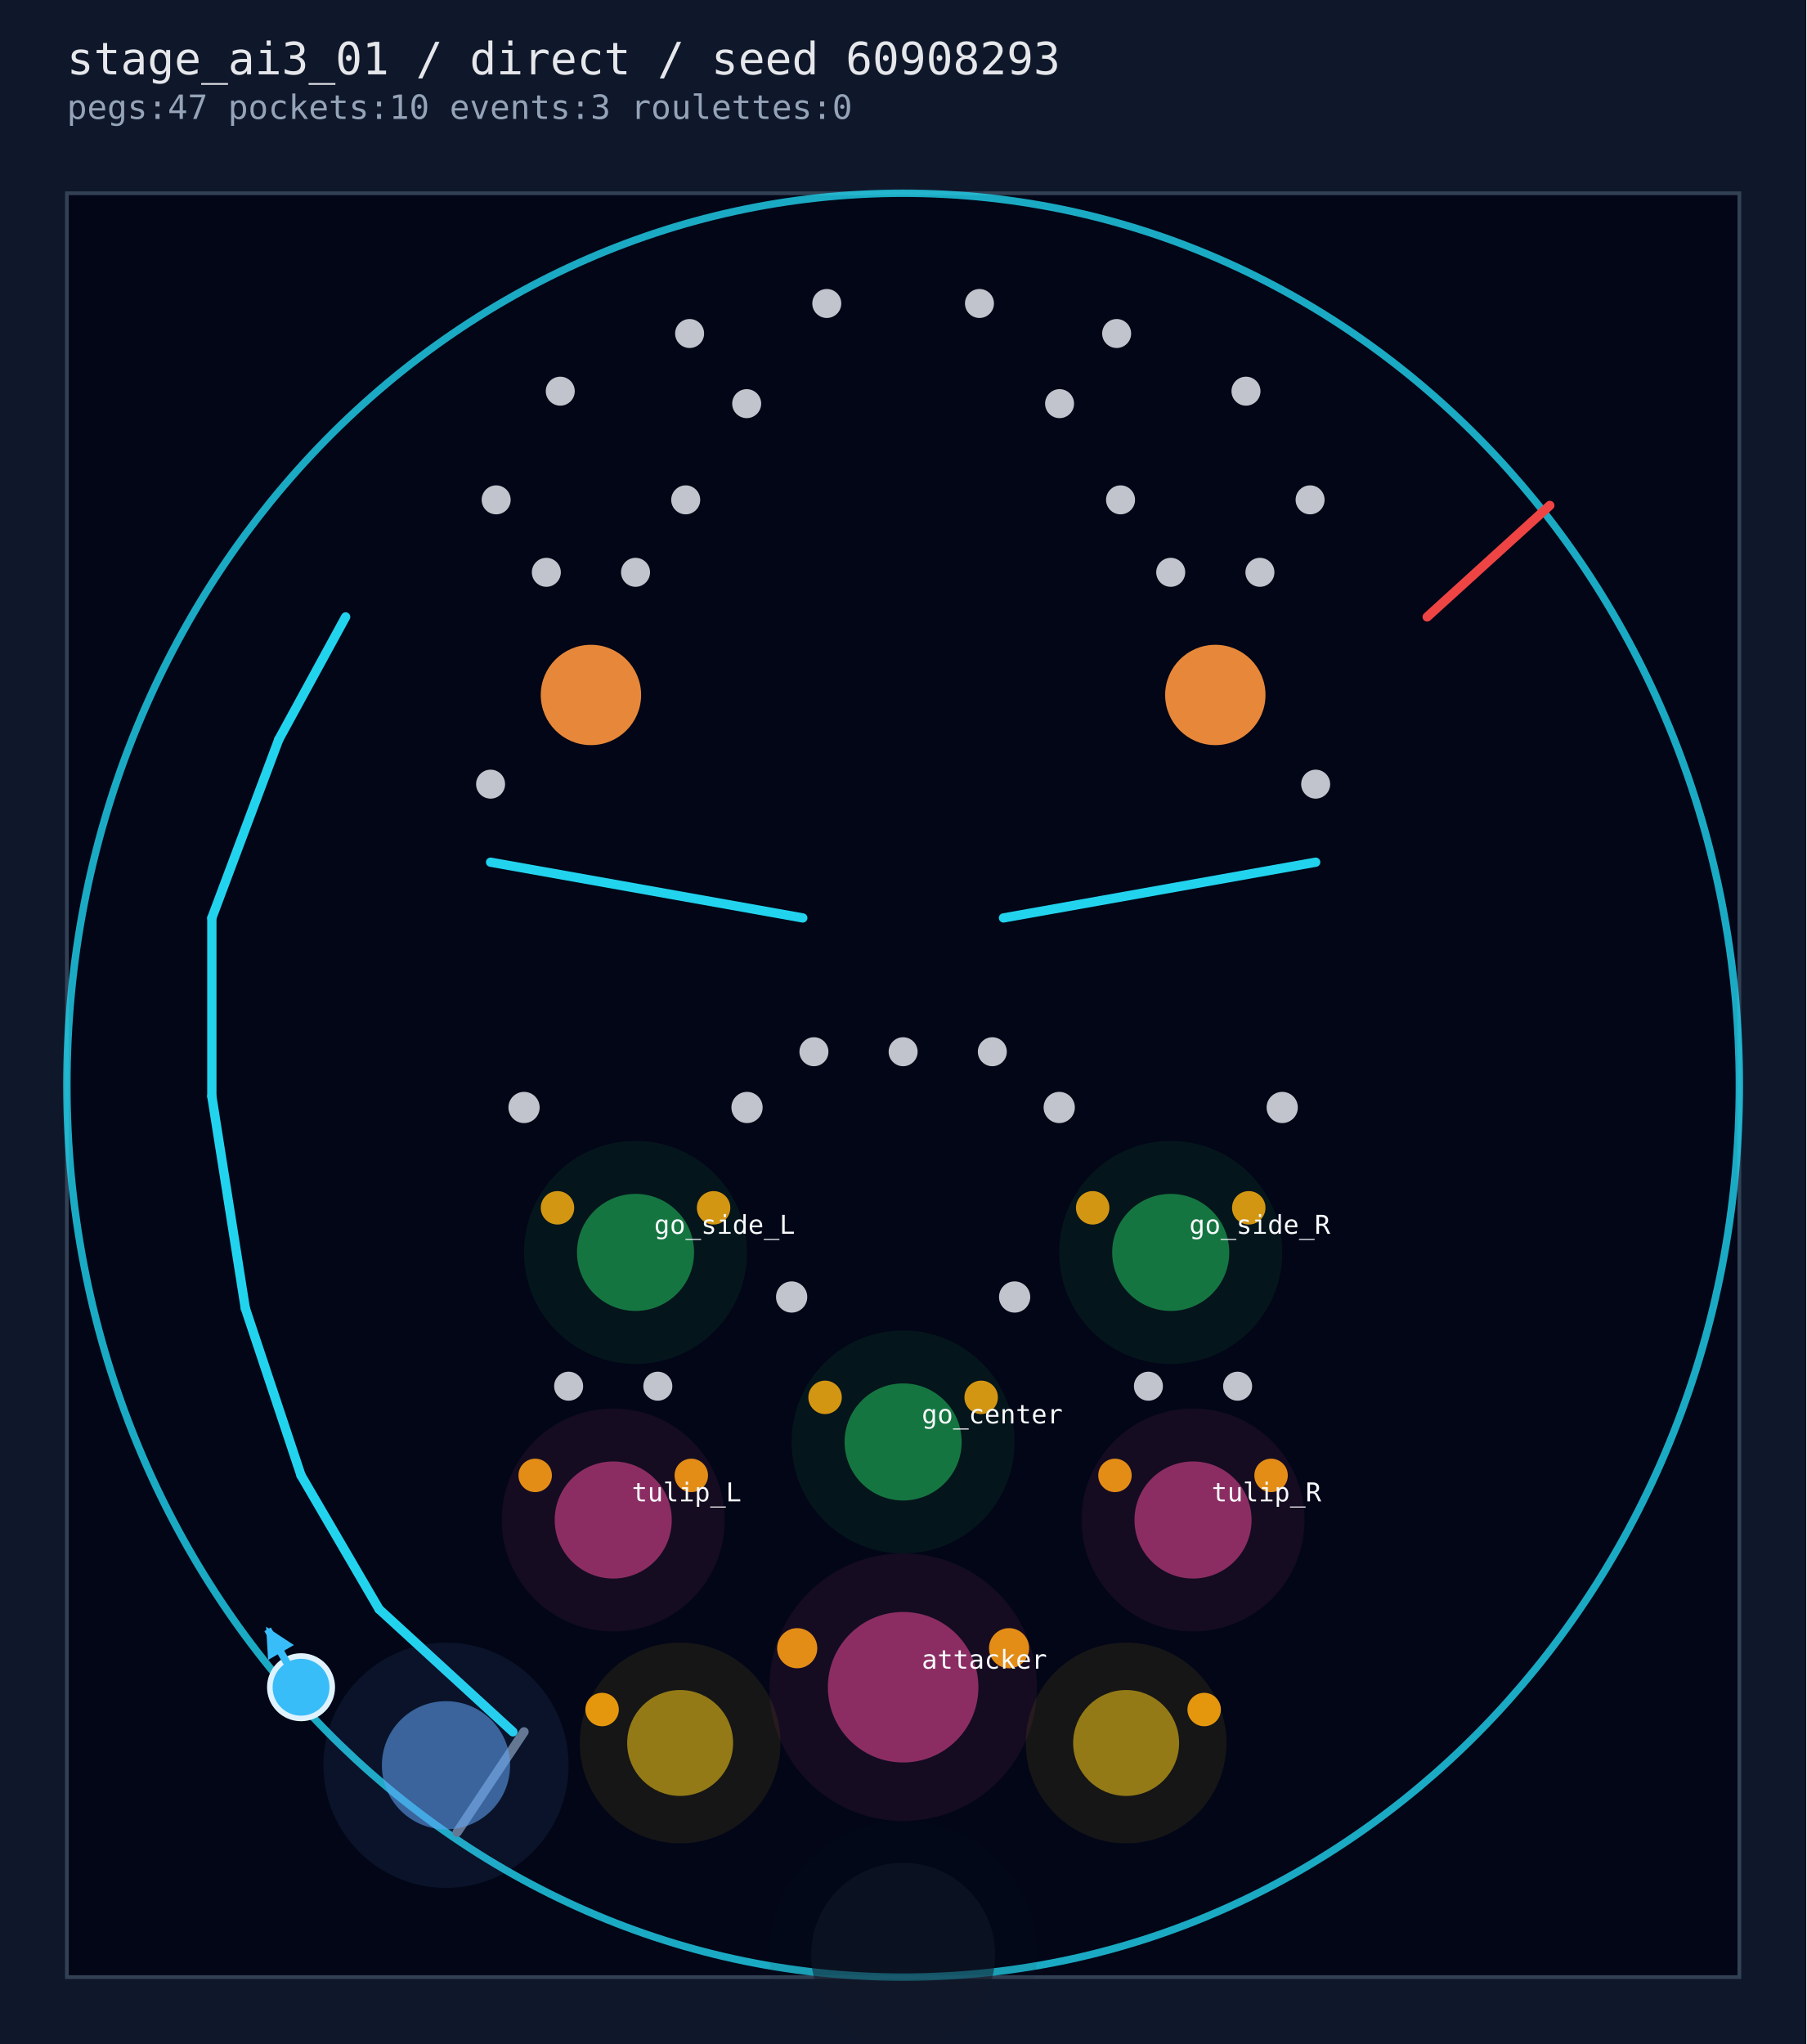
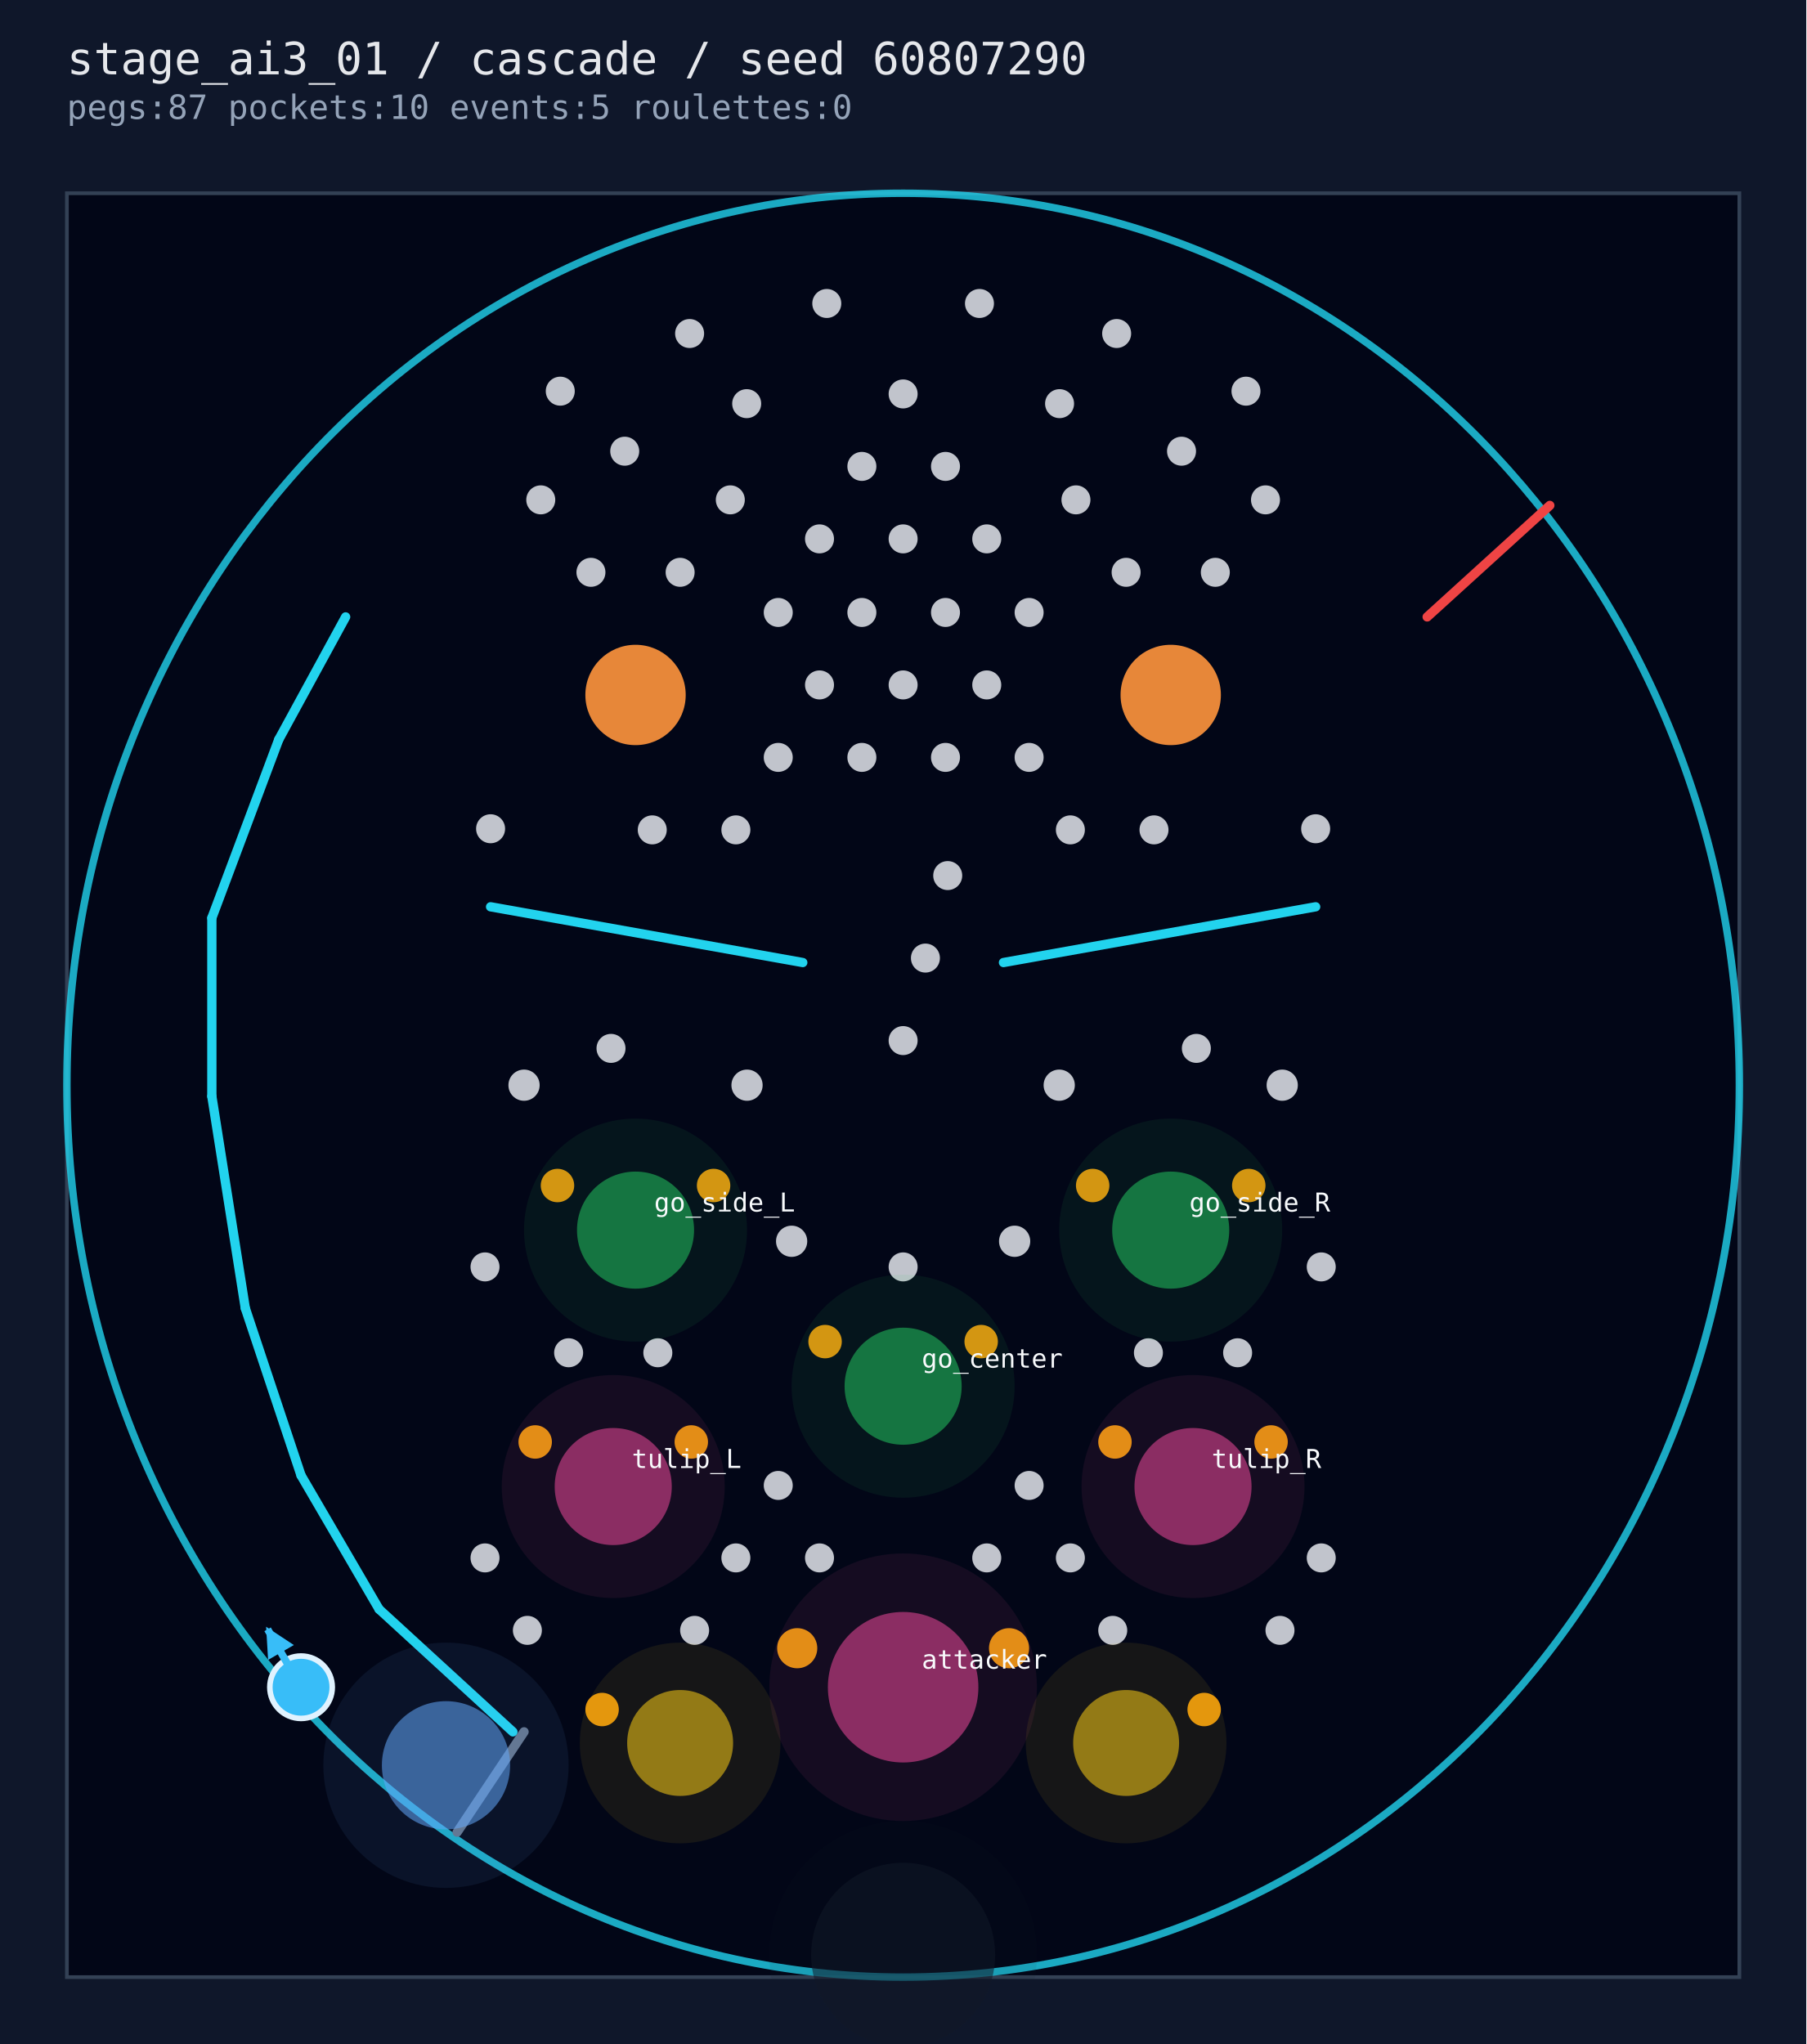
- <svg xmlns="http://www.w3.org/2000/svg" width="486" height="550" viewBox="0 0 486 550" role="img" aria-label="stage_ai3_01 / direct / seed 60908293">
+ <svg xmlns="http://www.w3.org/2000/svg" width="486" height="550" viewBox="0 0 486 550" role="img" aria-label="stage_ai3_01 / cascade / seed 60807290">
  <rect width="486" height="550" fill="#0f172a" />
-   <text x="18" y="20" fill="#e5e7eb" font-family="Menlo, Consolas, monospace" font-size="12">stage_ai3_01 / direct / seed 60908293</text>
-   <text x="18" y="32" fill="#94a3b8" font-family="Menlo, Consolas, monospace" font-size="9">pegs:47 pockets:10 events:3 roulettes:0</text>
+   <text x="18" y="20" fill="#e5e7eb" font-family="Menlo, Consolas, monospace" font-size="12">stage_ai3_01 / cascade / seed 60807290</text>
+   <text x="18" y="32" fill="#94a3b8" font-family="Menlo, Consolas, monospace" font-size="9">pegs:87 pockets:10 events:5 roulettes:0</text>
  <rect x="18" y="52" width="450" height="480" fill="#020617" stroke="#334155" stroke-width="1" />
  <ellipse cx="243" cy="292" rx="225" ry="240" fill="none" stroke="#22d3ee" stroke-width="2" opacity="0.8" />
  <line x1="123" y1="493" x2="141" y2="466" stroke="#64748b" stroke-width="2.5" stroke-linecap="round" />
  <line x1="138" y1="466" x2="102" y2="433" stroke="#22d3ee" stroke-width="2.5" stroke-linecap="round" />
  <line x1="102" y1="433" x2="81" y2="397" stroke="#22d3ee" stroke-width="2.5" stroke-linecap="round" />
  <line x1="81" y1="397" x2="66" y2="352" stroke="#22d3ee" stroke-width="2.5" stroke-linecap="round" />
  <line x1="66" y1="352" x2="57" y2="295" stroke="#22d3ee" stroke-width="2.5" stroke-linecap="round" />
  <line x1="57" y1="295" x2="57" y2="247" stroke="#22d3ee" stroke-width="2.5" stroke-linecap="round" />
  <line x1="57" y1="247" x2="75" y2="199" stroke="#22d3ee" stroke-width="2.5" stroke-linecap="round" />
  <line x1="75" y1="199" x2="93" y2="166" stroke="#22d3ee" stroke-width="2.5" stroke-linecap="round" />
  <line x1="384" y1="166" x2="417" y2="136" stroke="#ef4444" stroke-width="2.5" stroke-linecap="round" />
-   <line x1="132" y1="232" x2="216" y2="247" stroke="#22d3ee" stroke-width="2.5" stroke-linecap="round" />
-   <line x1="354" y1="232" x2="270" y2="247" stroke="#22d3ee" stroke-width="2.5" stroke-linecap="round" />
+   <line x1="132" y1="244" x2="216" y2="259" stroke="#22d3ee" stroke-width="2.5" stroke-linecap="round" />
+   <line x1="354" y1="244" x2="270" y2="259" stroke="#22d3ee" stroke-width="2.5" stroke-linecap="round" />
  <circle cx="271.5" cy="443.5" r="5.4" fill="#f59e0b" opacity="0.92" />
  <circle cx="214.5" cy="443.5" r="5.4" fill="#f59e0b" opacity="0.92" />
  <circle cx="324" cy="460" r="4.5" fill="#f59e0b" opacity="0.92" />
  <circle cx="162" cy="460" r="4.5" fill="#f59e0b" opacity="0.92" />
-   <circle cx="186" cy="397" r="4.5" fill="#f59e0b" opacity="0.92" />
-   <circle cx="144" cy="397" r="4.5" fill="#f59e0b" opacity="0.92" />
-   <circle cx="177" cy="373" r="3.9" fill="#d1d5db" opacity="0.92" />
-   <circle cx="153" cy="373" r="3.9" fill="#d1d5db" opacity="0.92" />
-   <circle cx="300" cy="397" r="4.5" fill="#f59e0b" opacity="0.92" />
-   <circle cx="342" cy="397" r="4.5" fill="#f59e0b" opacity="0.92" />
-   <circle cx="309" cy="373" r="3.9" fill="#d1d5db" opacity="0.92" />
-   <circle cx="333" cy="373" r="3.9" fill="#d1d5db" opacity="0.92" />
-   <circle cx="192" cy="325" r="4.5" fill="#f59e0b" opacity="0.92" />
-   <circle cx="150" cy="325" r="4.5" fill="#f59e0b" opacity="0.92" />
-   <circle cx="201" cy="298" r="4.2" fill="#d1d5db" opacity="0.92" />
-   <circle cx="141" cy="298" r="4.2" fill="#d1d5db" opacity="0.92" />
-   <circle cx="294" cy="325" r="4.5" fill="#f59e0b" opacity="0.92" />
-   <circle cx="336" cy="325" r="4.5" fill="#f59e0b" opacity="0.92" />
-   <circle cx="285" cy="298" r="4.2" fill="#d1d5db" opacity="0.92" />
-   <circle cx="345" cy="298" r="4.2" fill="#d1d5db" opacity="0.92" />
-   <circle cx="264" cy="376" r="4.5" fill="#f59e0b" opacity="0.92" />
-   <circle cx="222" cy="376" r="4.5" fill="#f59e0b" opacity="0.92" />
-   <circle cx="273" cy="349" r="4.2" fill="#d1d5db" opacity="0.92" />
-   <circle cx="213" cy="349" r="4.2" fill="#d1d5db" opacity="0.92" />
-   <circle cx="159" cy="187" r="13.5" fill="#fb923c" opacity="0.92" />
-   <circle cx="171" cy="154" r="3.9" fill="#d1d5db" opacity="0.92" />
-   <circle cx="184.5" cy="134.5" r="3.9" fill="#d1d5db" opacity="0.92" />
-   <circle cx="147" cy="154" r="3.9" fill="#d1d5db" opacity="0.92" />
-   <circle cx="133.5" cy="134.5" r="3.9" fill="#d1d5db" opacity="0.92" />
-   <circle cx="327" cy="187" r="13.5" fill="#fb923c" opacity="0.92" />
-   <circle cx="315" cy="154" r="3.9" fill="#d1d5db" opacity="0.92" />
-   <circle cx="301.5" cy="134.5" r="3.9" fill="#d1d5db" opacity="0.92" />
-   <circle cx="339" cy="154" r="3.9" fill="#d1d5db" opacity="0.92" />
-   <circle cx="352.5" cy="134.5" r="3.9" fill="#d1d5db" opacity="0.92" />
-   <circle cx="132" cy="211" r="3.9" fill="#d1d5db" opacity="0.92" />
-   <circle cx="354" cy="211" r="3.9" fill="#d1d5db" opacity="0.92" />
-   <circle cx="219" cy="283" r="3.9" fill="#d1d5db" opacity="0.92" />
-   <circle cx="243" cy="283" r="3.9" fill="#d1d5db" opacity="0.92" />
-   <circle cx="267" cy="283" r="3.9" fill="#d1d5db" opacity="0.92" />
+   <circle cx="186" cy="388" r="4.5" fill="#f59e0b" opacity="0.92" />
+   <circle cx="144" cy="388" r="4.5" fill="#f59e0b" opacity="0.92" />
+   <circle cx="177" cy="364" r="3.9" fill="#d1d5db" opacity="0.92" />
+   <circle cx="153" cy="364" r="3.9" fill="#d1d5db" opacity="0.92" />
+   <circle cx="300" cy="388" r="4.5" fill="#f59e0b" opacity="0.92" />
+   <circle cx="342" cy="388" r="4.5" fill="#f59e0b" opacity="0.92" />
+   <circle cx="309" cy="364" r="3.9" fill="#d1d5db" opacity="0.92" />
+   <circle cx="333" cy="364" r="3.9" fill="#d1d5db" opacity="0.92" />
+   <circle cx="192" cy="319" r="4.5" fill="#f59e0b" opacity="0.92" />
+   <circle cx="150" cy="319" r="4.5" fill="#f59e0b" opacity="0.92" />
+   <circle cx="201" cy="292" r="4.2" fill="#d1d5db" opacity="0.92" />
+   <circle cx="141" cy="292" r="4.2" fill="#d1d5db" opacity="0.92" />
+   <circle cx="294" cy="319" r="4.5" fill="#f59e0b" opacity="0.92" />
+   <circle cx="336" cy="319" r="4.5" fill="#f59e0b" opacity="0.92" />
+   <circle cx="285" cy="292" r="4.2" fill="#d1d5db" opacity="0.92" />
+   <circle cx="345" cy="292" r="4.2" fill="#d1d5db" opacity="0.92" />
+   <circle cx="264" cy="361" r="4.5" fill="#f59e0b" opacity="0.92" />
+   <circle cx="222" cy="361" r="4.5" fill="#f59e0b" opacity="0.92" />
+   <circle cx="273" cy="334" r="4.2" fill="#d1d5db" opacity="0.92" />
+   <circle cx="213" cy="334" r="4.2" fill="#d1d5db" opacity="0.92" />
+   <circle cx="171" cy="187" r="13.5" fill="#fb923c" opacity="0.92" />
+   <circle cx="183" cy="154" r="3.9" fill="#d1d5db" opacity="0.92" />
+   <circle cx="196.5" cy="134.5" r="3.9" fill="#d1d5db" opacity="0.92" />
+   <circle cx="159" cy="154" r="3.9" fill="#d1d5db" opacity="0.92" />
+   <circle cx="145.5" cy="134.5" r="3.9" fill="#d1d5db" opacity="0.92" />
+   <circle cx="315" cy="187" r="13.5" fill="#fb923c" opacity="0.92" />
+   <circle cx="303" cy="154" r="3.9" fill="#d1d5db" opacity="0.92" />
+   <circle cx="289.5" cy="134.5" r="3.9" fill="#d1d5db" opacity="0.92" />
+   <circle cx="327" cy="154" r="3.9" fill="#d1d5db" opacity="0.92" />
+   <circle cx="340.5" cy="134.5" r="3.9" fill="#d1d5db" opacity="0.92" />
+   <circle cx="132" cy="223" r="3.9" fill="#d1d5db" opacity="0.92" />
+   <circle cx="354" cy="223" r="3.9" fill="#d1d5db" opacity="0.92" />
+   <circle cx="243" cy="280" r="3.9" fill="#d1d5db" opacity="0.92" />
+   <circle cx="249" cy="257.8" r="3.9" fill="#d1d5db" opacity="0.92" />
+   <circle cx="255" cy="235.6" r="3.9" fill="#d1d5db" opacity="0.92" />
  <circle cx="222.46" cy="81.659" r="3.9" fill="#d1d5db" opacity="0.92" />
  <circle cx="263.54" cy="81.659" r="3.9" fill="#d1d5db" opacity="0.92" />
  <circle cx="185.549" cy="89.742" r="3.9" fill="#d1d5db" opacity="0.92" />
  <circle cx="300.451" cy="89.742" r="3.9" fill="#d1d5db" opacity="0.92" />
  <circle cx="150.749" cy="105.257" r="3.9" fill="#d1d5db" opacity="0.92" />
  <circle cx="335.251" cy="105.257" r="3.9" fill="#d1d5db" opacity="0.92" />
  <circle cx="200.906" cy="108.614" r="3.9" fill="#d1d5db" opacity="0.92" />
  <circle cx="285.094" cy="108.614" r="3.9" fill="#d1d5db" opacity="0.92" />
+   <circle cx="168.091" cy="121.411" r="3.9" fill="#d1d5db" opacity="0.92" />
+   <circle cx="317.909" cy="121.411" r="3.9" fill="#d1d5db" opacity="0.92" />
+   <circle cx="243" cy="106" r="3.9" fill="#d1d5db" opacity="0.92" />
+   <circle cx="254.4" cy="125.5" r="3.9" fill="#d1d5db" opacity="0.92" />
+   <circle cx="231.9" cy="125.5" r="3.9" fill="#d1d5db" opacity="0.92" />
+   <circle cx="243" cy="145" r="3.9" fill="#d1d5db" opacity="0.92" />
+   <circle cx="265.5" cy="145" r="3.9" fill="#d1d5db" opacity="0.92" />
+   <circle cx="220.5" cy="145" r="3.9" fill="#d1d5db" opacity="0.92" />
+   <circle cx="254.4" cy="164.8" r="3.9" fill="#d1d5db" opacity="0.92" />
+   <circle cx="231.9" cy="164.8" r="3.9" fill="#d1d5db" opacity="0.92" />
+   <circle cx="276.9" cy="164.8" r="3.9" fill="#d1d5db" opacity="0.92" />
+   <circle cx="209.4" cy="164.8" r="3.9" fill="#d1d5db" opacity="0.92" />
+   <circle cx="243" cy="184.3" r="3.9" fill="#d1d5db" opacity="0.92" />
+   <circle cx="265.5" cy="184.3" r="3.9" fill="#d1d5db" opacity="0.92" />
+   <circle cx="220.5" cy="184.3" r="3.9" fill="#d1d5db" opacity="0.92" />
+   <circle cx="254.4" cy="203.8" r="3.9" fill="#d1d5db" opacity="0.92" />
+   <circle cx="231.9" cy="203.8" r="3.9" fill="#d1d5db" opacity="0.92" />
+   <circle cx="276.9" cy="203.8" r="3.9" fill="#d1d5db" opacity="0.92" />
+   <circle cx="209.4" cy="203.8" r="3.9" fill="#d1d5db" opacity="0.92" />
+   <circle cx="288" cy="223.3" r="3.9" fill="#d1d5db" opacity="0.92" />
+   <circle cx="198" cy="223.3" r="3.9" fill="#d1d5db" opacity="0.92" />
+   <circle cx="310.5" cy="223.3" r="3.9" fill="#d1d5db" opacity="0.92" />
+   <circle cx="175.5" cy="223.3" r="3.9" fill="#d1d5db" opacity="0.92" />
+   <circle cx="321.9" cy="282.1" r="3.9" fill="#d1d5db" opacity="0.92" />
+   <circle cx="164.4" cy="282.1" r="3.9" fill="#d1d5db" opacity="0.92" />
+   <circle cx="243" cy="340.9" r="3.9" fill="#d1d5db" opacity="0.92" />
+   <circle cx="355.5" cy="340.9" r="3.9" fill="#d1d5db" opacity="0.92" />
+   <circle cx="130.5" cy="340.9" r="3.9" fill="#d1d5db" opacity="0.92" />
+   <circle cx="276.9" cy="399.7" r="3.9" fill="#d1d5db" opacity="0.92" />
+   <circle cx="209.4" cy="399.7" r="3.9" fill="#d1d5db" opacity="0.92" />
+   <circle cx="265.5" cy="419.2" r="3.9" fill="#d1d5db" opacity="0.92" />
+   <circle cx="220.5" cy="419.2" r="3.9" fill="#d1d5db" opacity="0.92" />
+   <circle cx="288" cy="419.2" r="3.9" fill="#d1d5db" opacity="0.92" />
+   <circle cx="198" cy="419.2" r="3.9" fill="#d1d5db" opacity="0.92" />
+   <circle cx="355.5" cy="419.2" r="3.9" fill="#d1d5db" opacity="0.92" />
+   <circle cx="130.5" cy="419.2" r="3.9" fill="#d1d5db" opacity="0.92" />
+   <circle cx="299.4" cy="438.7" r="3.9" fill="#d1d5db" opacity="0.92" />
+   <circle cx="186.9" cy="438.7" r="3.9" fill="#d1d5db" opacity="0.92" />
+   <circle cx="344.4" cy="438.7" r="3.9" fill="#d1d5db" opacity="0.92" />
+   <circle cx="141.9" cy="438.7" r="3.9" fill="#d1d5db" opacity="0.92" />
  <circle cx="243" cy="526" r="36" fill="#111827" opacity="0.08" />
  <circle cx="243" cy="526" r="24" fill="#111827" opacity="0.55" stroke="#111827" stroke-width="1.5" />
  <circle cx="120" cy="475" r="33" fill="#60a5fa" opacity="0.08" />
  <circle cx="120" cy="475" r="16.5" fill="#60a5fa" opacity="0.55" stroke="#60a5fa" stroke-width="1.5" />
  <circle cx="243" cy="454" r="36" fill="#ec4899" opacity="0.08" />
  <circle cx="243" cy="454" r="19.5" fill="#ec4899" opacity="0.55" stroke="#ec4899" stroke-width="1.5" />
  <text x="248" y="449" fill="#f8fafc" font-family="Menlo, Consolas, monospace" font-size="7">attacker</text>
  <circle cx="183" cy="469" r="27" fill="#facc15" opacity="0.08" />
  <circle cx="183" cy="469" r="13.5" fill="#facc15" opacity="0.55" stroke="#facc15" stroke-width="1.5" />
  <circle cx="303" cy="469" r="27" fill="#facc15" opacity="0.08" />
  <circle cx="303" cy="469" r="13.5" fill="#facc15" opacity="0.55" stroke="#facc15" stroke-width="1.5" />
-   <circle cx="165" cy="409" r="30" fill="#ec4899" opacity="0.08" />
-   <circle cx="165" cy="409" r="15" fill="#ec4899" opacity="0.55" stroke="#ec4899" stroke-width="1.5" />
-   <text x="170" y="404" fill="#f8fafc" font-family="Menlo, Consolas, monospace" font-size="7">tulip_L</text>
-   <circle cx="321" cy="409" r="30" fill="#ec4899" opacity="0.08" />
-   <circle cx="321" cy="409" r="15" fill="#ec4899" opacity="0.55" stroke="#ec4899" stroke-width="1.5" />
-   <text x="326" y="404" fill="#f8fafc" font-family="Menlo, Consolas, monospace" font-size="7">tulip_R</text>
-   <circle cx="171" cy="337" r="30" fill="#22c55e" opacity="0.08" />
-   <circle cx="171" cy="337" r="15" fill="#22c55e" opacity="0.55" stroke="#22c55e" stroke-width="1.5" />
-   <text x="176" y="332" fill="#f8fafc" font-family="Menlo, Consolas, monospace" font-size="7">go_side_L</text>
-   <circle cx="315" cy="337" r="30" fill="#22c55e" opacity="0.08" />
-   <circle cx="315" cy="337" r="15" fill="#22c55e" opacity="0.55" stroke="#22c55e" stroke-width="1.5" />
-   <text x="320" y="332" fill="#f8fafc" font-family="Menlo, Consolas, monospace" font-size="7">go_side_R</text>
-   <circle cx="243" cy="388" r="30" fill="#22c55e" opacity="0.08" />
-   <circle cx="243" cy="388" r="15" fill="#22c55e" opacity="0.55" stroke="#22c55e" stroke-width="1.5" />
-   <text x="248" y="383" fill="#f8fafc" font-family="Menlo, Consolas, monospace" font-size="7">go_center</text>
+   <circle cx="165" cy="400" r="30" fill="#ec4899" opacity="0.08" />
+   <circle cx="165" cy="400" r="15" fill="#ec4899" opacity="0.55" stroke="#ec4899" stroke-width="1.5" />
+   <text x="170" y="395" fill="#f8fafc" font-family="Menlo, Consolas, monospace" font-size="7">tulip_L</text>
+   <circle cx="321" cy="400" r="30" fill="#ec4899" opacity="0.08" />
+   <circle cx="321" cy="400" r="15" fill="#ec4899" opacity="0.55" stroke="#ec4899" stroke-width="1.5" />
+   <text x="326" y="395" fill="#f8fafc" font-family="Menlo, Consolas, monospace" font-size="7">tulip_R</text>
+   <circle cx="171" cy="331" r="30" fill="#22c55e" opacity="0.08" />
+   <circle cx="171" cy="331" r="15" fill="#22c55e" opacity="0.55" stroke="#22c55e" stroke-width="1.5" />
+   <text x="176" y="326" fill="#f8fafc" font-family="Menlo, Consolas, monospace" font-size="7">go_side_L</text>
+   <circle cx="315" cy="331" r="30" fill="#22c55e" opacity="0.08" />
+   <circle cx="315" cy="331" r="15" fill="#22c55e" opacity="0.55" stroke="#22c55e" stroke-width="1.5" />
+   <text x="320" y="326" fill="#f8fafc" font-family="Menlo, Consolas, monospace" font-size="7">go_side_R</text>
+   <circle cx="243" cy="373" r="30" fill="#22c55e" opacity="0.08" />
+   <circle cx="243" cy="373" r="15" fill="#22c55e" opacity="0.55" stroke="#22c55e" stroke-width="1.5" />
+   <text x="248" y="368" fill="#f8fafc" font-family="Menlo, Consolas, monospace" font-size="7">go_center</text>
  <circle cx="81" cy="454" r="8.4" fill="#38bdf8" stroke="#e0f2fe" stroke-width="1.5" />
  <line x1="81" y1="454" x2="72" y2="438.412" stroke="#38bdf8" stroke-width="2" marker-end="url(#arrow)" />
  <defs>
    <marker id="arrow" viewBox="0 0 10 10" refX="9" refY="5" markerWidth="4" markerHeight="4" orient="auto-start-reverse">
      <path d="M 0 0 L 10 5 L 0 10 z" fill="#38bdf8" />
    </marker>
  </defs>
</svg>
